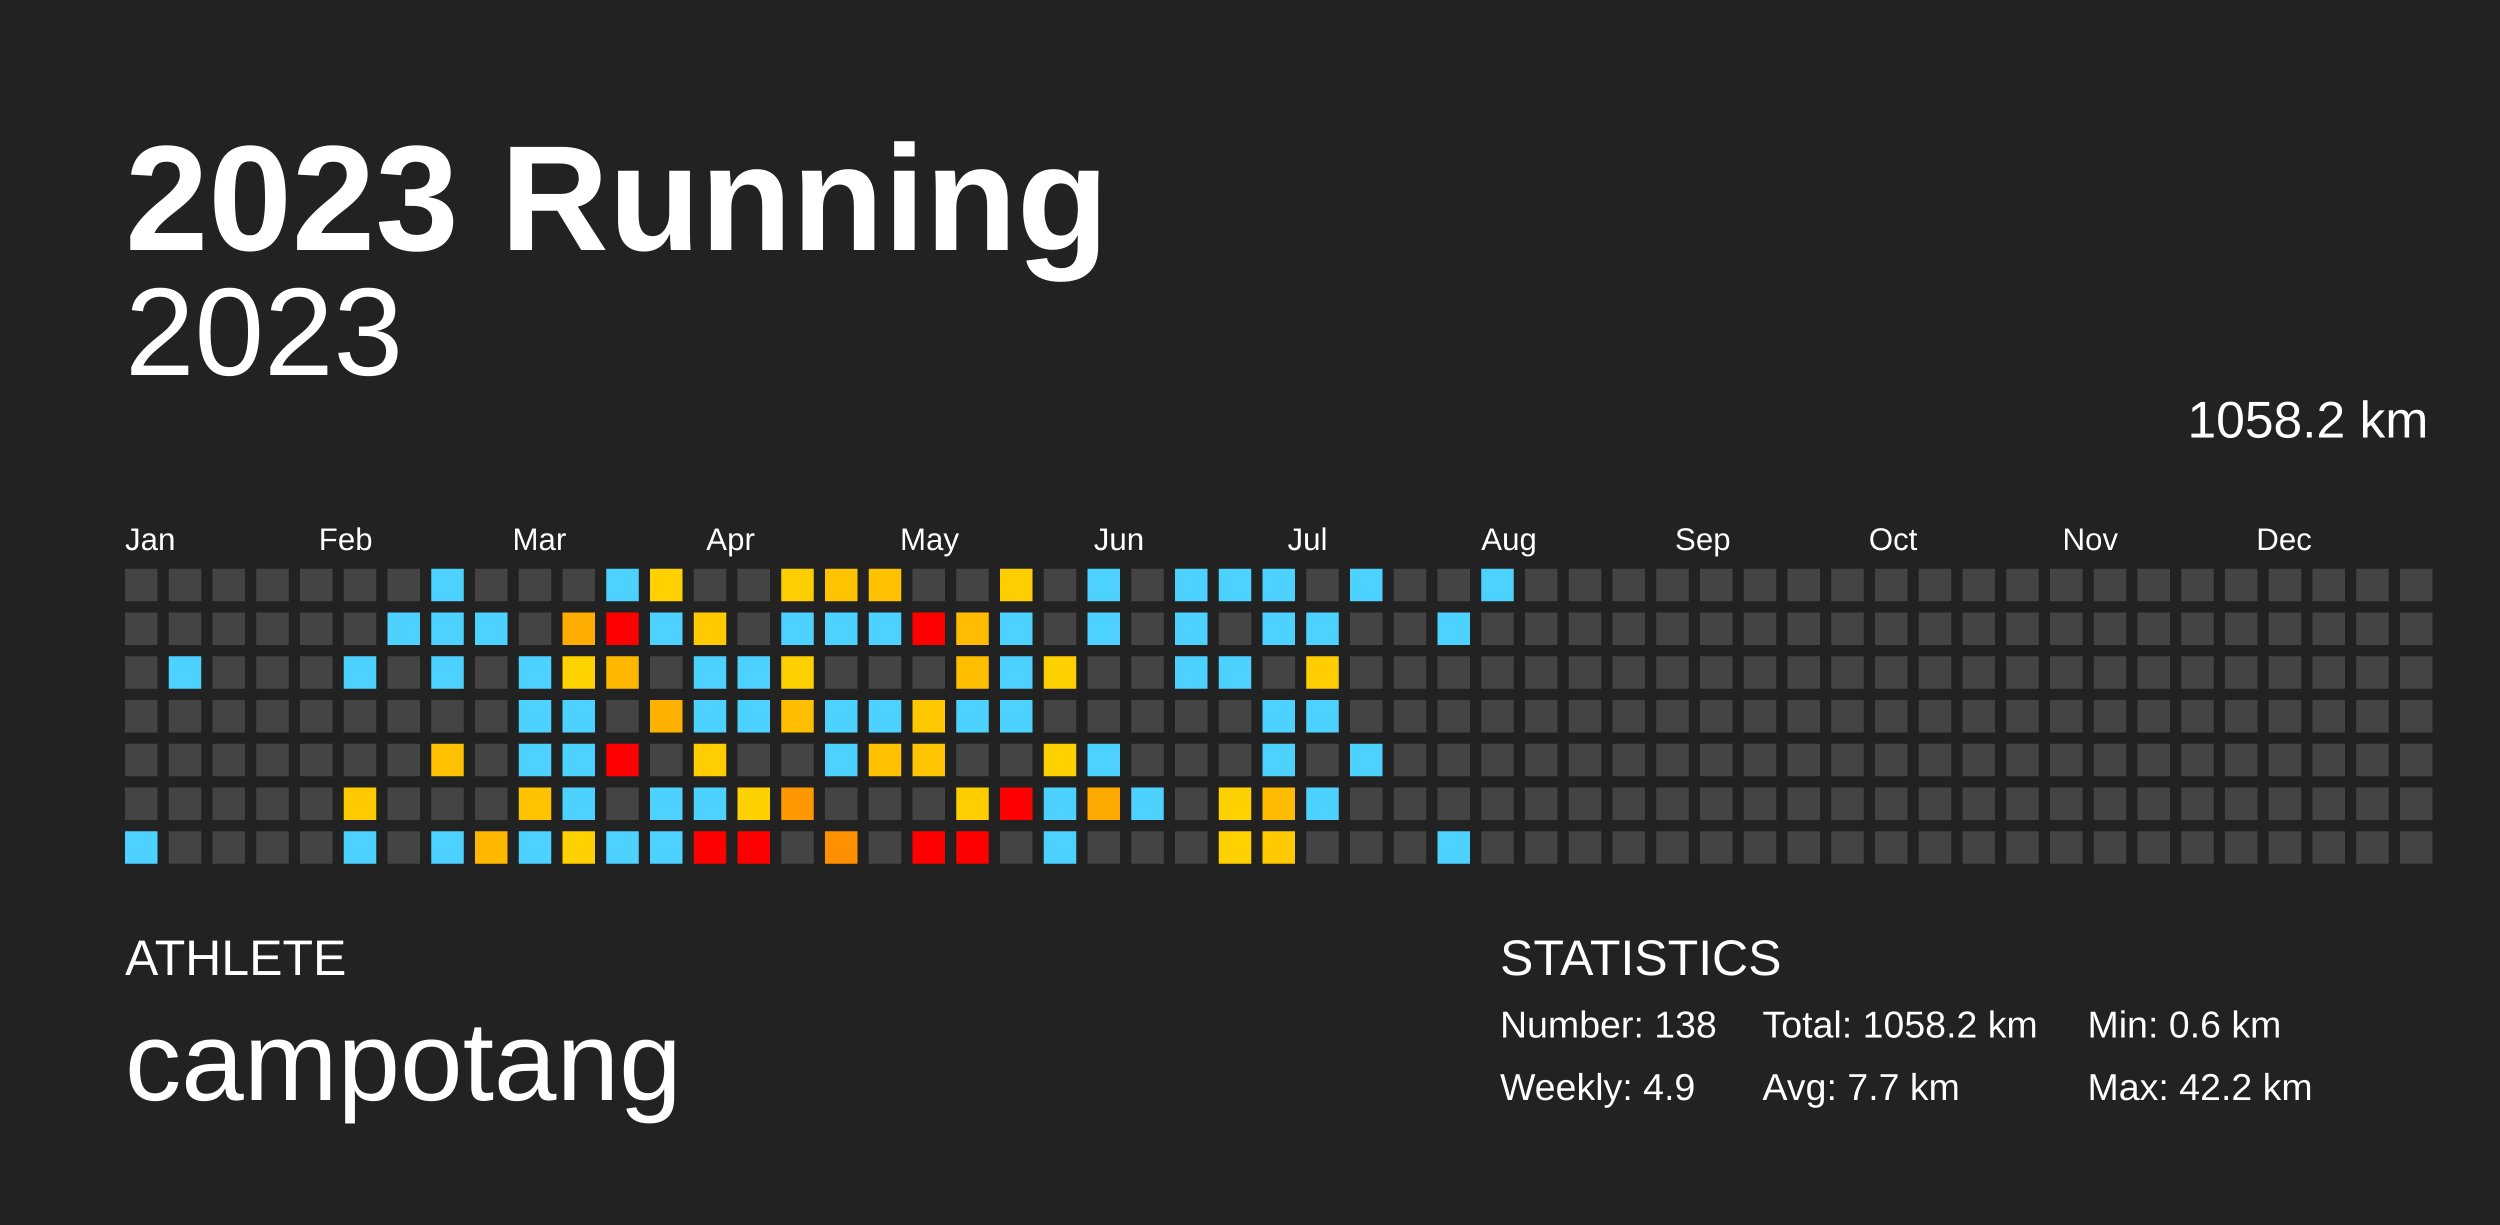
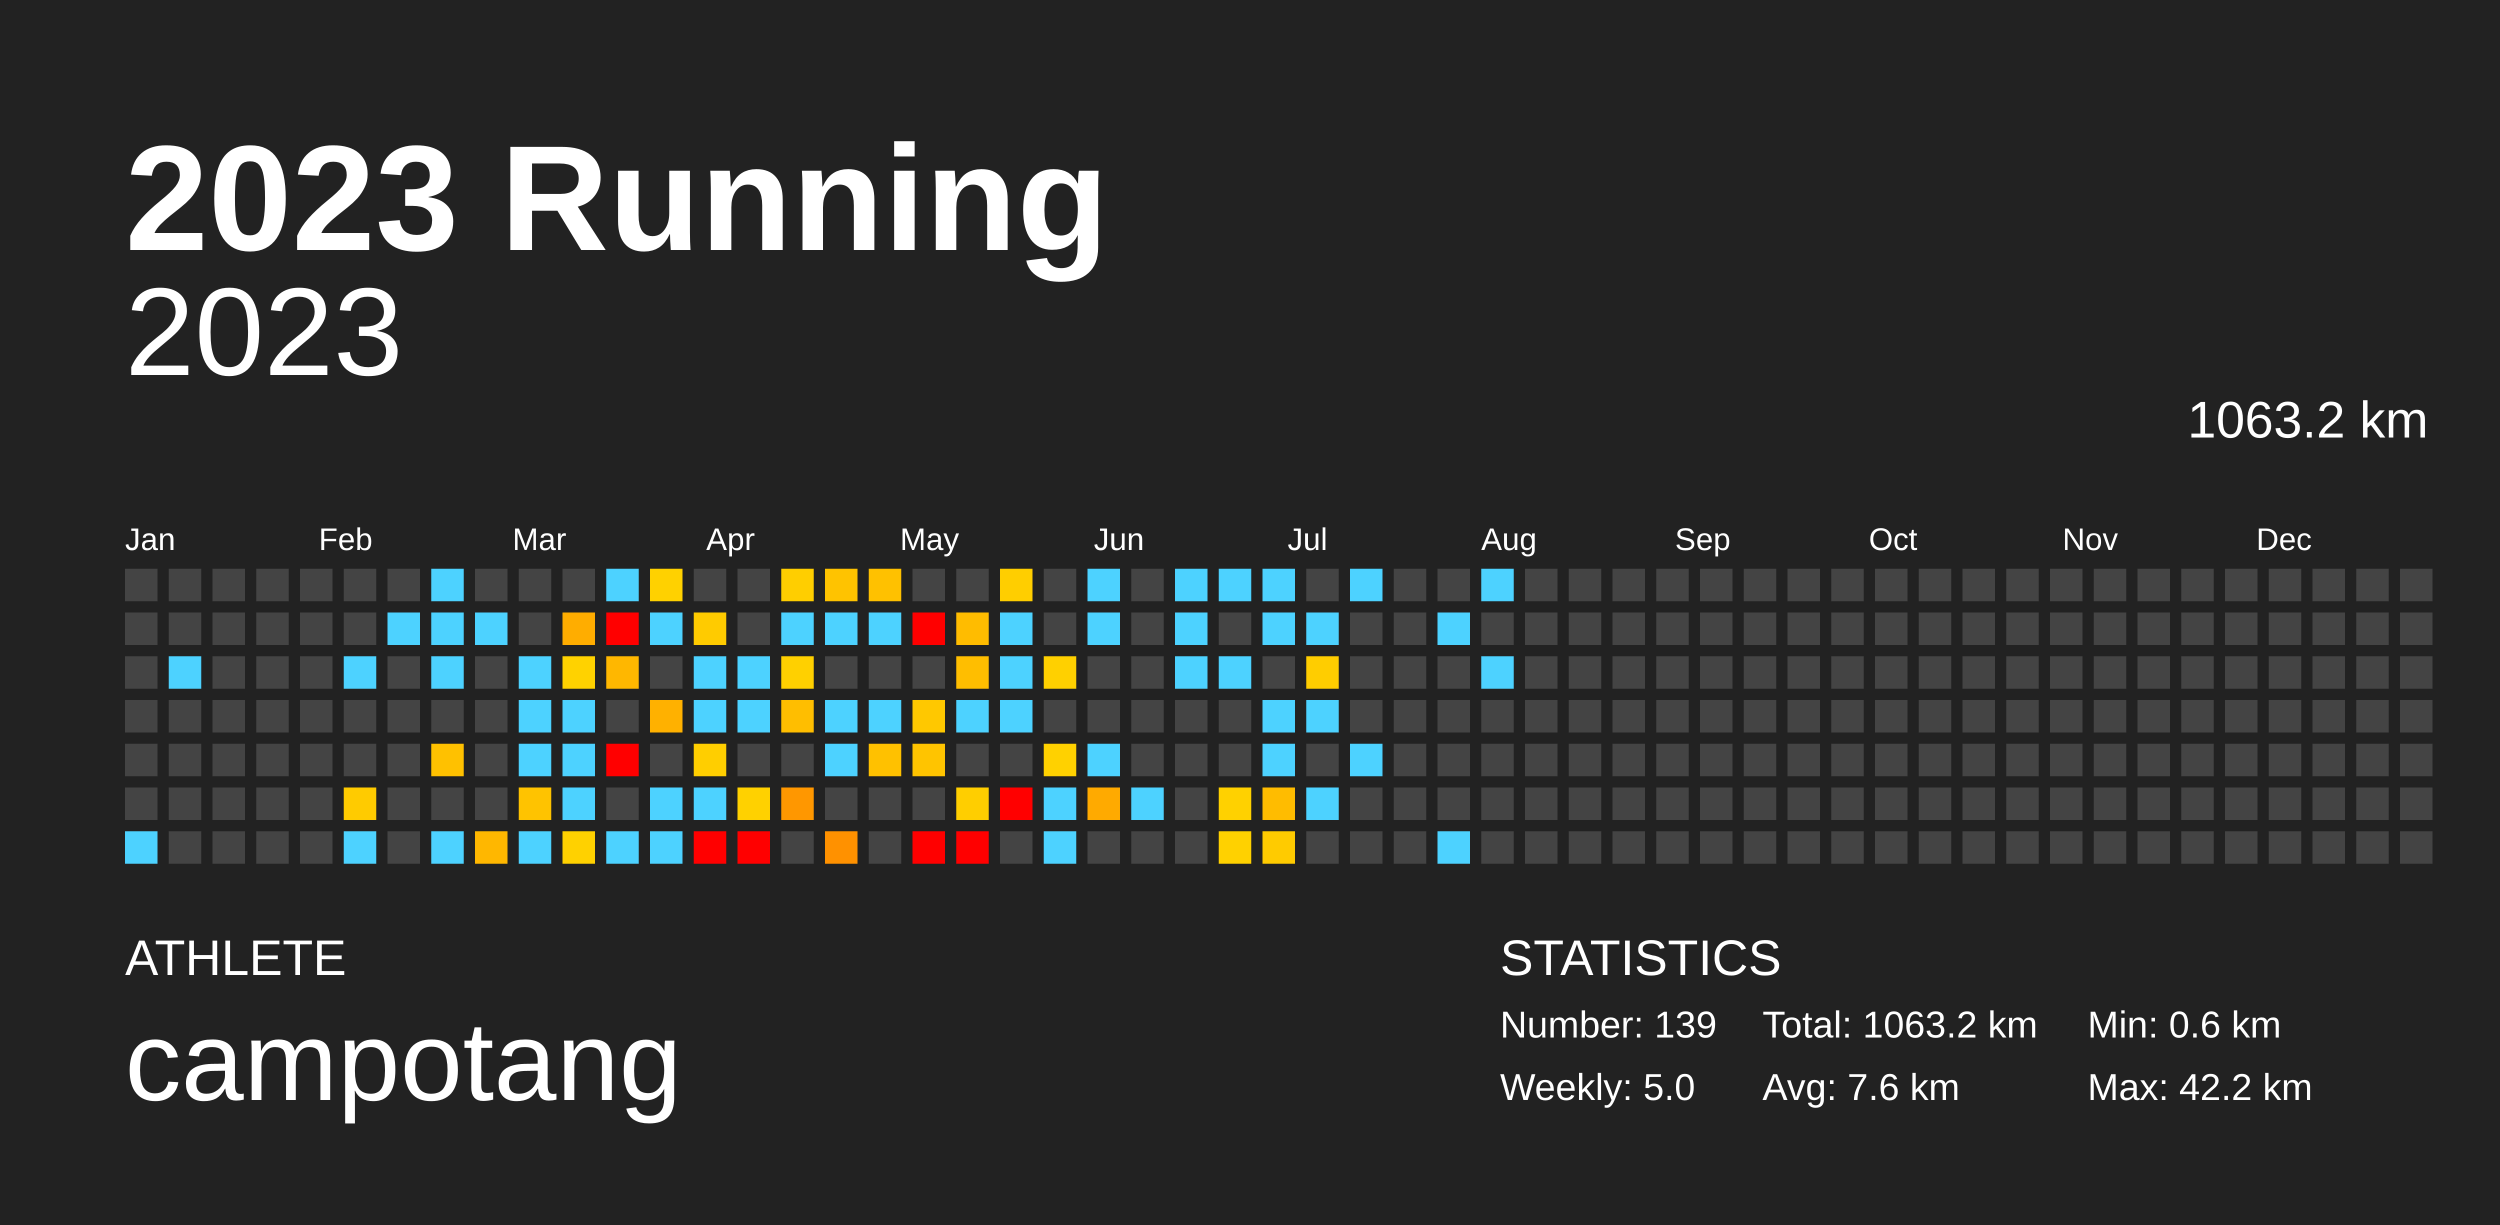
<svg xmlns="http://www.w3.org/2000/svg" baseProfile="full" height="98mm" version="1.1" viewBox="0,0,200,98" width="200mm">
  <defs />
  <rect fill="#222222" height="98" width="200" x="0" y="0" />
  <text fill="#FFFFFF" style="font-size:12px; font-family:Arial; font-weight:bold;" x="10" y="20">2023 Running</text>
  <text fill="#FFFFFF" style="font-size:4px; font-family:Arial" x="10" y="78">ATHLETE</text>
  <text fill="#FFFFFF" style="font-size:9px; font-family:Arial" x="10" y="88">campotang</text>
  <text fill="#FFFFFF" style="font-size:4px; font-family:Arial" x="120" y="78">STATISTICS</text>
-   <text fill="#FFFFFF" style="font-size:3px; font-family:Arial" x="120" y="83">Number: 138</text>
-   <text fill="#FFFFFF" style="font-size:3px; font-family:Arial" x="120" y="88">Weekly: 4.9</text>
-   <text fill="#FFFFFF" style="font-size:3px; font-family:Arial" x="141" y="83">Total: 1058.2 km</text>
-   <text fill="#FFFFFF" style="font-size:3px; font-family:Arial" x="141" y="88">Avg: 7.7 km</text>
+   <text fill="#FFFFFF" style="font-size:3px; font-family:Arial" x="120" y="83">Number: 139</text>
+   <text fill="#FFFFFF" style="font-size:3px; font-family:Arial" x="120" y="88">Weekly: 5.0</text>
+   <text fill="#FFFFFF" style="font-size:3px; font-family:Arial" x="141" y="83">Total: 1063.2 km</text>
+   <text fill="#FFFFFF" style="font-size:3px; font-family:Arial" x="141" y="88">Avg: 7.6 km</text>
  <text fill="#FFFFFF" style="font-size:3px; font-family:Arial" x="167" y="83">Min: 0.6 km</text>
  <text fill="#FFFFFF" style="font-size:3px; font-family:Arial" x="167" y="88">Max: 42.2 km</text>
  <text alignment-baseline="hanging" fill="#FFFFFF" style="font-size:10.0px; font-family:Arial;" x="10" y="30">2023</text>
-   <text alignment-baseline="hanging" fill="#FFFFFF" style="font-size:4.125px; font-family:Arial;" x="175" y="35">1058.2 km</text>
+   <text alignment-baseline="hanging" fill="#FFFFFF" style="font-size:4.125px; font-family:Arial;" x="175" y="35">1063.2 km</text>
  <text fill="#FFFFFF" style="font-size:2.5px; font-family:Arial" x="10.0" y="44">Jan</text>
  <text fill="#FFFFFF" style="font-size:2.5px; font-family:Arial" x="25.5" y="44">Feb</text>
  <text fill="#FFFFFF" style="font-size:2.5px; font-family:Arial" x="41.0" y="44">Mar</text>
  <text fill="#FFFFFF" style="font-size:2.5px; font-family:Arial" x="56.5" y="44">Apr</text>
  <text fill="#FFFFFF" style="font-size:2.5px; font-family:Arial" x="72.0" y="44">May</text>
  <text fill="#FFFFFF" style="font-size:2.5px; font-family:Arial" x="87.5" y="44">Jun</text>
  <text fill="#FFFFFF" style="font-size:2.5px; font-family:Arial" x="103.0" y="44">Jul</text>
  <text fill="#FFFFFF" style="font-size:2.5px; font-family:Arial" x="118.5" y="44">Aug</text>
  <text fill="#FFFFFF" style="font-size:2.5px; font-family:Arial" x="134.0" y="44">Sep</text>
  <text fill="#FFFFFF" style="font-size:2.5px; font-family:Arial" x="149.5" y="44">Oct</text>
  <text fill="#FFFFFF" style="font-size:2.5px; font-family:Arial" x="165.0" y="44">Nov</text>
  <text fill="#FFFFFF" style="font-size:2.5px; font-family:Arial" x="180.5" y="44">Dec</text>
  <rect fill="#444444" height="2.6" width="2.6" x="10.0" y="45.5" />
  <rect fill="#444444" height="2.6" width="2.6" x="10.0" y="49.0" />
  <rect fill="#444444" height="2.6" width="2.6" x="10.0" y="52.5" />
  <rect fill="#444444" height="2.6" width="2.6" x="10.0" y="56.0" />
  <rect fill="#444444" height="2.6" width="2.6" x="10.0" y="59.5" />
  <rect fill="#444444" height="2.6" width="2.6" x="10.0" y="63.0" />
  <rect fill="#4dd2ff" height="2.6" width="2.6" x="10.0" y="66.5" />
  <rect fill="#444444" height="2.6" width="2.6" x="13.5" y="45.5" />
  <rect fill="#444444" height="2.6" width="2.6" x="13.5" y="49.0" />
  <rect fill="#4dd2ff" height="2.6" width="2.6" x="13.5" y="52.5" />
  <rect fill="#444444" height="2.6" width="2.6" x="13.5" y="56.0" />
  <rect fill="#444444" height="2.6" width="2.6" x="13.5" y="59.5" />
  <rect fill="#444444" height="2.6" width="2.6" x="13.5" y="63.0" />
  <rect fill="#444444" height="2.6" width="2.6" x="13.5" y="66.5" />
  <rect fill="#444444" height="2.6" width="2.6" x="17.0" y="45.5" />
  <rect fill="#444444" height="2.6" width="2.6" x="17.0" y="49.0" />
  <rect fill="#444444" height="2.6" width="2.6" x="17.0" y="52.5" />
  <rect fill="#444444" height="2.6" width="2.6" x="17.0" y="56.0" />
  <rect fill="#444444" height="2.6" width="2.6" x="17.0" y="59.5" />
  <rect fill="#444444" height="2.6" width="2.6" x="17.0" y="63.0" />
  <rect fill="#444444" height="2.6" width="2.6" x="17.0" y="66.5" />
  <rect fill="#444444" height="2.6" width="2.6" x="20.5" y="45.5" />
  <rect fill="#444444" height="2.6" width="2.6" x="20.5" y="49.0" />
  <rect fill="#444444" height="2.6" width="2.6" x="20.5" y="52.5" />
  <rect fill="#444444" height="2.6" width="2.6" x="20.5" y="56.0" />
  <rect fill="#444444" height="2.6" width="2.6" x="20.5" y="59.5" />
  <rect fill="#444444" height="2.6" width="2.6" x="20.5" y="63.0" />
  <rect fill="#444444" height="2.6" width="2.6" x="20.5" y="66.5" />
  <rect fill="#444444" height="2.6" width="2.6" x="24.0" y="45.5" />
  <rect fill="#444444" height="2.6" width="2.6" x="24.0" y="49.0" />
  <rect fill="#444444" height="2.6" width="2.6" x="24.0" y="52.5" />
  <rect fill="#444444" height="2.6" width="2.6" x="24.0" y="56.0" />
  <rect fill="#444444" height="2.6" width="2.6" x="24.0" y="59.5" />
  <rect fill="#444444" height="2.6" width="2.6" x="24.0" y="63.0" />
  <rect fill="#444444" height="2.6" width="2.6" x="24.0" y="66.5" />
  <rect fill="#444444" height="2.6" width="2.6" x="27.5" y="45.5" />
  <rect fill="#444444" height="2.6" width="2.6" x="27.5" y="49.0" />
  <rect fill="#4dd2ff" height="2.6" width="2.6" x="27.5" y="52.5" />
  <rect fill="#444444" height="2.6" width="2.6" x="27.5" y="56.0" />
  <rect fill="#444444" height="2.6" width="2.6" x="27.5" y="59.5" />
  <rect fill="#ffcb00" height="2.6" width="2.6" x="27.5" y="63.0" />
  <rect fill="#4dd2ff" height="2.6" width="2.6" x="27.5" y="66.5" />
  <rect fill="#444444" height="2.6" width="2.6" x="31.0" y="45.5" />
  <rect fill="#4dd2ff" height="2.6" width="2.6" x="31.0" y="49.0" />
  <rect fill="#444444" height="2.6" width="2.6" x="31.0" y="52.5" />
  <rect fill="#444444" height="2.6" width="2.6" x="31.0" y="56.0" />
  <rect fill="#444444" height="2.6" width="2.6" x="31.0" y="59.5" />
  <rect fill="#444444" height="2.6" width="2.6" x="31.0" y="63.0" />
  <rect fill="#444444" height="2.6" width="2.6" x="31.0" y="66.5" />
  <rect fill="#4dd2ff" height="2.6" width="2.6" x="34.5" y="45.5" />
  <rect fill="#4dd2ff" height="2.6" width="2.6" x="34.5" y="49.0" />
  <rect fill="#4dd2ff" height="2.6" width="2.6" x="34.5" y="52.5" />
  <rect fill="#444444" height="2.6" width="2.6" x="34.5" y="56.0" />
  <rect fill="#ffc100" height="2.6" width="2.6" x="34.5" y="59.5" />
  <rect fill="#444444" height="2.6" width="2.6" x="34.5" y="63.0" />
  <rect fill="#4dd2ff" height="2.6" width="2.6" x="34.5" y="66.5" />
  <rect fill="#444444" height="2.6" width="2.6" x="38.0" y="45.5" />
  <rect fill="#4dd2ff" height="2.6" width="2.6" x="38.0" y="49.0" />
  <rect fill="#444444" height="2.6" width="2.6" x="38.0" y="52.5" />
  <rect fill="#444444" height="2.6" width="2.6" x="38.0" y="56.0" />
  <rect fill="#444444" height="2.6" width="2.6" x="38.0" y="59.5" />
  <rect fill="#444444" height="2.6" width="2.6" x="38.0" y="63.0" />
  <rect fill="#ffb700" height="2.6" width="2.6" x="38.0" y="66.5" />
  <rect fill="#444444" height="2.6" width="2.6" x="41.5" y="45.5" />
  <rect fill="#444444" height="2.6" width="2.6" x="41.5" y="49.0" />
  <rect fill="#4dd2ff" height="2.6" width="2.6" x="41.5" y="52.5" />
  <rect fill="#4dd2ff" height="2.6" width="2.6" x="41.5" y="56.0" />
  <rect fill="#4dd2ff" height="2.6" width="2.6" x="41.5" y="59.5" />
  <rect fill="#ffc300" height="2.6" width="2.6" x="41.5" y="63.0" />
  <rect fill="#4dd2ff" height="2.6" width="2.6" x="41.5" y="66.5" />
  <rect fill="#444444" height="2.6" width="2.6" x="45.0" y="45.5" />
  <rect fill="#ffad00" height="2.6" width="2.6" x="45.0" y="49.0" />
  <rect fill="#ffd200" height="2.6" width="2.6" x="45.0" y="52.5" />
  <rect fill="#4dd2ff" height="2.6" width="2.6" x="45.0" y="56.0" />
  <rect fill="#4dd2ff" height="2.6" width="2.6" x="45.0" y="59.5" />
  <rect fill="#4dd2ff" height="2.6" width="2.6" x="45.0" y="63.0" />
  <rect fill="#ffd100" height="2.6" width="2.6" x="45.0" y="66.5" />
  <rect fill="#4dd2ff" height="2.6" width="2.6" x="48.5" y="45.5" />
  <rect fill="red" height="2.6" width="2.6" x="48.5" y="49.0" />
  <rect fill="#ffb700" height="2.6" width="2.6" x="48.5" y="52.5" />
  <rect fill="#444444" height="2.6" width="2.6" x="48.5" y="56.0" />
  <rect fill="red" height="2.6" width="2.6" x="48.5" y="59.5" />
  <rect fill="#444444" height="2.6" width="2.6" x="48.5" y="63.0" />
  <rect fill="#4dd2ff" height="2.6" width="2.6" x="48.5" y="66.5" />
  <rect fill="#ffd100" height="2.6" width="2.6" x="52.0" y="45.5" />
  <rect fill="#4dd2ff" height="2.6" width="2.6" x="52.0" y="49.0" />
  <rect fill="#444444" height="2.6" width="2.6" x="52.0" y="52.5" />
  <rect fill="#ffb100" height="2.6" width="2.6" x="52.0" y="56.0" />
  <rect fill="#444444" height="2.6" width="2.6" x="52.0" y="59.5" />
  <rect fill="#4dd2ff" height="2.6" width="2.6" x="52.0" y="63.0" />
  <rect fill="#4dd2ff" height="2.6" width="2.6" x="52.0" y="66.5" />
  <rect fill="#444444" height="2.6" width="2.6" x="55.5" y="45.5" />
  <rect fill="#ffcb00" height="2.6" width="2.6" x="55.5" y="49.0" />
  <rect fill="#4dd2ff" height="2.6" width="2.6" x="55.5" y="52.5" />
  <rect fill="#4dd2ff" height="2.6" width="2.6" x="55.5" y="56.0" />
  <rect fill="#ffce00" height="2.6" width="2.6" x="55.5" y="59.5" />
  <rect fill="#4dd2ff" height="2.6" width="2.6" x="55.5" y="63.0" />
  <rect fill="red" height="2.6" width="2.6" x="55.5" y="66.5" />
  <rect fill="#444444" height="2.6" width="2.6" x="59.0" y="45.5" />
  <rect fill="#444444" height="2.6" width="2.6" x="59.0" y="49.0" />
  <rect fill="#4dd2ff" height="2.6" width="2.6" x="59.0" y="52.5" />
  <rect fill="#4dd2ff" height="2.6" width="2.6" x="59.0" y="56.0" />
  <rect fill="#444444" height="2.6" width="2.6" x="59.0" y="59.5" />
  <rect fill="#ffd100" height="2.6" width="2.6" x="59.0" y="63.0" />
  <rect fill="red" height="2.6" width="2.6" x="59.0" y="66.5" />
  <rect fill="#ffce00" height="2.6" width="2.6" x="62.5" y="45.5" />
  <rect fill="#4dd2ff" height="2.6" width="2.6" x="62.5" y="49.0" />
  <rect fill="#ffd000" height="2.6" width="2.6" x="62.5" y="52.5" />
  <rect fill="#ffbe00" height="2.6" width="2.6" x="62.5" y="56.0" />
  <rect fill="#444444" height="2.6" width="2.6" x="62.5" y="59.5" />
  <rect fill="#ff9700" height="2.6" width="2.6" x="62.5" y="63.0" />
  <rect fill="#444444" height="2.6" width="2.6" x="62.5" y="66.5" />
  <rect fill="#ffc300" height="2.6" width="2.6" x="66.0" y="45.5" />
  <rect fill="#4dd2ff" height="2.6" width="2.6" x="66.0" y="49.0" />
  <rect fill="#444444" height="2.6" width="2.6" x="66.0" y="52.5" />
  <rect fill="#4dd2ff" height="2.6" width="2.6" x="66.0" y="56.0" />
  <rect fill="#4dd2ff" height="2.6" width="2.6" x="66.0" y="59.5" />
  <rect fill="#444444" height="2.6" width="2.6" x="66.0" y="63.0" />
  <rect fill="#ff9100" height="2.6" width="2.6" x="66.0" y="66.5" />
  <rect fill="#ffc100" height="2.6" width="2.6" x="69.5" y="45.5" />
  <rect fill="#4dd2ff" height="2.6" width="2.6" x="69.5" y="49.0" />
  <rect fill="#444444" height="2.6" width="2.6" x="69.5" y="52.5" />
  <rect fill="#4dd2ff" height="2.6" width="2.6" x="69.5" y="56.0" />
  <rect fill="#ffc100" height="2.6" width="2.6" x="69.5" y="59.5" />
  <rect fill="#444444" height="2.6" width="2.6" x="69.5" y="63.0" />
  <rect fill="#444444" height="2.6" width="2.6" x="69.5" y="66.5" />
  <rect fill="#444444" height="2.6" width="2.6" x="73.0" y="45.5" />
  <rect fill="red" height="2.6" width="2.6" x="73.0" y="49.0" />
  <rect fill="#444444" height="2.6" width="2.6" x="73.0" y="52.5" />
  <rect fill="#ffc800" height="2.6" width="2.6" x="73.0" y="56.0" />
  <rect fill="#ffc400" height="2.6" width="2.6" x="73.0" y="59.5" />
  <rect fill="#444444" height="2.6" width="2.6" x="73.0" y="63.0" />
  <rect fill="red" height="2.6" width="2.6" x="73.0" y="66.5" />
  <rect fill="#444444" height="2.6" width="2.6" x="76.5" y="45.5" />
  <rect fill="#ffbc00" height="2.6" width="2.6" x="76.5" y="49.0" />
  <rect fill="#ffbe00" height="2.6" width="2.6" x="76.5" y="52.5" />
  <rect fill="#4dd2ff" height="2.6" width="2.6" x="76.5" y="56.0" />
  <rect fill="#444444" height="2.6" width="2.6" x="76.5" y="59.5" />
  <rect fill="#ffce00" height="2.6" width="2.6" x="76.5" y="63.0" />
  <rect fill="red" height="2.6" width="2.6" x="76.5" y="66.5" />
  <rect fill="#ffce00" height="2.6" width="2.6" x="80.0" y="45.5" />
  <rect fill="#4dd2ff" height="2.6" width="2.6" x="80.0" y="49.0" />
  <rect fill="#4dd2ff" height="2.6" width="2.6" x="80.0" y="52.5" />
  <rect fill="#4dd2ff" height="2.6" width="2.6" x="80.0" y="56.0" />
  <rect fill="#444444" height="2.6" width="2.6" x="80.0" y="59.5" />
  <rect fill="red" height="2.6" width="2.6" x="80.0" y="63.0" />
  <rect fill="#444444" height="2.6" width="2.6" x="80.0" y="66.5" />
  <rect fill="#444444" height="2.6" width="2.6" x="83.5" y="45.5" />
  <rect fill="#444444" height="2.6" width="2.6" x="83.5" y="49.0" />
  <rect fill="#ffd000" height="2.6" width="2.6" x="83.5" y="52.5" />
  <rect fill="#444444" height="2.6" width="2.6" x="83.5" y="56.0" />
  <rect fill="#ffd100" height="2.6" width="2.6" x="83.5" y="59.5" />
  <rect fill="#4dd2ff" height="2.6" width="2.6" x="83.5" y="63.0" />
  <rect fill="#4dd2ff" height="2.6" width="2.6" x="83.5" y="66.5" />
  <rect fill="#4dd2ff" height="2.6" width="2.6" x="87.0" y="45.5" />
  <rect fill="#4dd2ff" height="2.6" width="2.6" x="87.0" y="49.0" />
  <rect fill="#444444" height="2.6" width="2.6" x="87.0" y="52.5" />
  <rect fill="#444444" height="2.6" width="2.6" x="87.0" y="56.0" />
  <rect fill="#4dd2ff" height="2.6" width="2.6" x="87.0" y="59.5" />
  <rect fill="#ffaa00" height="2.6" width="2.6" x="87.0" y="63.0" />
  <rect fill="#444444" height="2.6" width="2.6" x="87.0" y="66.5" />
  <rect fill="#444444" height="2.6" width="2.6" x="90.5" y="45.5" />
  <rect fill="#444444" height="2.6" width="2.6" x="90.5" y="49.0" />
  <rect fill="#444444" height="2.6" width="2.6" x="90.5" y="52.5" />
  <rect fill="#444444" height="2.6" width="2.6" x="90.5" y="56.0" />
  <rect fill="#444444" height="2.6" width="2.6" x="90.5" y="59.5" />
  <rect fill="#4dd2ff" height="2.6" width="2.6" x="90.5" y="63.0" />
  <rect fill="#444444" height="2.6" width="2.6" x="90.5" y="66.5" />
  <rect fill="#4dd2ff" height="2.6" width="2.6" x="94.0" y="45.5" />
  <rect fill="#4dd2ff" height="2.6" width="2.6" x="94.0" y="49.0" />
  <rect fill="#4dd2ff" height="2.6" width="2.6" x="94.0" y="52.5" />
  <rect fill="#444444" height="2.6" width="2.6" x="94.0" y="56.0" />
  <rect fill="#444444" height="2.6" width="2.6" x="94.0" y="59.5" />
  <rect fill="#444444" height="2.6" width="2.6" x="94.0" y="63.0" />
  <rect fill="#444444" height="2.6" width="2.6" x="94.0" y="66.5" />
  <rect fill="#4dd2ff" height="2.6" width="2.6" x="97.5" y="45.5" />
  <rect fill="#444444" height="2.6" width="2.6" x="97.5" y="49.0" />
  <rect fill="#4dd2ff" height="2.6" width="2.6" x="97.5" y="52.5" />
  <rect fill="#444444" height="2.6" width="2.6" x="97.5" y="56.0" />
  <rect fill="#444444" height="2.6" width="2.6" x="97.5" y="59.5" />
  <rect fill="#ffd100" height="2.6" width="2.6" x="97.5" y="63.0" />
  <rect fill="#ffd100" height="2.6" width="2.6" x="97.5" y="66.5" />
  <rect fill="#4dd2ff" height="2.6" width="2.6" x="101.0" y="45.5" />
  <rect fill="#4dd2ff" height="2.6" width="2.6" x="101.0" y="49.0" />
  <rect fill="#444444" height="2.6" width="2.6" x="101.0" y="52.5" />
  <rect fill="#4dd2ff" height="2.6" width="2.6" x="101.0" y="56.0" />
  <rect fill="#4dd2ff" height="2.6" width="2.6" x="101.0" y="59.5" />
  <rect fill="#ffbc00" height="2.6" width="2.6" x="101.0" y="63.0" />
  <rect fill="#ffcb00" height="2.6" width="2.6" x="101.0" y="66.5" />
  <rect fill="#444444" height="2.6" width="2.6" x="104.5" y="45.5" />
  <rect fill="#4dd2ff" height="2.6" width="2.6" x="104.5" y="49.0" />
  <rect fill="#ffcd00" height="2.6" width="2.6" x="104.5" y="52.5" />
  <rect fill="#4dd2ff" height="2.6" width="2.6" x="104.5" y="56.0" />
  <rect fill="#444444" height="2.6" width="2.6" x="104.5" y="59.5" />
  <rect fill="#4dd2ff" height="2.6" width="2.6" x="104.5" y="63.0" />
  <rect fill="#444444" height="2.6" width="2.6" x="104.5" y="66.5" />
  <rect fill="#4dd2ff" height="2.6" width="2.6" x="108.0" y="45.5" />
  <rect fill="#444444" height="2.6" width="2.6" x="108.0" y="49.0" />
  <rect fill="#444444" height="2.6" width="2.6" x="108.0" y="52.5" />
  <rect fill="#444444" height="2.6" width="2.6" x="108.0" y="56.0" />
  <rect fill="#4dd2ff" height="2.6" width="2.6" x="108.0" y="59.5" />
  <rect fill="#444444" height="2.6" width="2.6" x="108.0" y="63.0" />
  <rect fill="#444444" height="2.6" width="2.6" x="108.0" y="66.5" />
  <rect fill="#444444" height="2.6" width="2.6" x="111.5" y="45.5" />
  <rect fill="#444444" height="2.6" width="2.6" x="111.5" y="49.0" />
  <rect fill="#444444" height="2.6" width="2.6" x="111.5" y="52.5" />
  <rect fill="#444444" height="2.6" width="2.6" x="111.5" y="56.0" />
  <rect fill="#444444" height="2.6" width="2.6" x="111.5" y="59.5" />
  <rect fill="#444444" height="2.6" width="2.6" x="111.5" y="63.0" />
  <rect fill="#444444" height="2.6" width="2.6" x="111.5" y="66.5" />
  <rect fill="#444444" height="2.6" width="2.6" x="115.0" y="45.5" />
  <rect fill="#4dd2ff" height="2.6" width="2.6" x="115.0" y="49.0" />
  <rect fill="#444444" height="2.6" width="2.6" x="115.0" y="52.5" />
  <rect fill="#444444" height="2.6" width="2.6" x="115.0" y="56.0" />
  <rect fill="#444444" height="2.6" width="2.6" x="115.0" y="59.5" />
  <rect fill="#444444" height="2.6" width="2.6" x="115.0" y="63.0" />
  <rect fill="#4dd2ff" height="2.6" width="2.6" x="115.0" y="66.5" />
  <rect fill="#4dd2ff" height="2.6" width="2.6" x="118.5" y="45.5" />
  <rect fill="#444444" height="2.6" width="2.6" x="118.5" y="49.0" />
-   <rect fill="#444444" height="2.6" width="2.6" x="118.5" y="52.5" />
+   <rect fill="#4dd2ff" height="2.6" width="2.6" x="118.5" y="52.5" />
  <rect fill="#444444" height="2.6" width="2.6" x="118.5" y="56.0" />
  <rect fill="#444444" height="2.6" width="2.6" x="118.5" y="59.5" />
  <rect fill="#444444" height="2.6" width="2.6" x="118.5" y="63.0" />
  <rect fill="#444444" height="2.6" width="2.6" x="118.5" y="66.5" />
  <rect fill="#444444" height="2.6" width="2.6" x="122.0" y="45.5" />
  <rect fill="#444444" height="2.6" width="2.6" x="122.0" y="49.0" />
  <rect fill="#444444" height="2.6" width="2.6" x="122.0" y="52.5" />
  <rect fill="#444444" height="2.6" width="2.6" x="122.0" y="56.0" />
  <rect fill="#444444" height="2.6" width="2.6" x="122.0" y="59.5" />
  <rect fill="#444444" height="2.6" width="2.6" x="122.0" y="63.0" />
  <rect fill="#444444" height="2.6" width="2.6" x="122.0" y="66.5" />
  <rect fill="#444444" height="2.6" width="2.6" x="125.5" y="45.5" />
  <rect fill="#444444" height="2.6" width="2.6" x="125.5" y="49.0" />
  <rect fill="#444444" height="2.6" width="2.6" x="125.5" y="52.5" />
  <rect fill="#444444" height="2.6" width="2.6" x="125.5" y="56.0" />
  <rect fill="#444444" height="2.6" width="2.6" x="125.5" y="59.5" />
  <rect fill="#444444" height="2.6" width="2.6" x="125.5" y="63.0" />
  <rect fill="#444444" height="2.6" width="2.6" x="125.5" y="66.5" />
  <rect fill="#444444" height="2.6" width="2.6" x="129.0" y="45.5" />
  <rect fill="#444444" height="2.6" width="2.6" x="129.0" y="49.0" />
  <rect fill="#444444" height="2.6" width="2.6" x="129.0" y="52.5" />
  <rect fill="#444444" height="2.6" width="2.6" x="129.0" y="56.0" />
  <rect fill="#444444" height="2.6" width="2.6" x="129.0" y="59.5" />
  <rect fill="#444444" height="2.6" width="2.6" x="129.0" y="63.0" />
  <rect fill="#444444" height="2.6" width="2.6" x="129.0" y="66.5" />
  <rect fill="#444444" height="2.6" width="2.6" x="132.5" y="45.5" />
  <rect fill="#444444" height="2.6" width="2.6" x="132.5" y="49.0" />
  <rect fill="#444444" height="2.6" width="2.6" x="132.5" y="52.5" />
  <rect fill="#444444" height="2.6" width="2.6" x="132.5" y="56.0" />
  <rect fill="#444444" height="2.6" width="2.6" x="132.5" y="59.5" />
  <rect fill="#444444" height="2.6" width="2.6" x="132.5" y="63.0" />
  <rect fill="#444444" height="2.6" width="2.6" x="132.5" y="66.5" />
  <rect fill="#444444" height="2.6" width="2.6" x="136.0" y="45.5" />
  <rect fill="#444444" height="2.6" width="2.6" x="136.0" y="49.0" />
  <rect fill="#444444" height="2.6" width="2.6" x="136.0" y="52.5" />
  <rect fill="#444444" height="2.6" width="2.6" x="136.0" y="56.0" />
  <rect fill="#444444" height="2.6" width="2.6" x="136.0" y="59.5" />
  <rect fill="#444444" height="2.6" width="2.6" x="136.0" y="63.0" />
  <rect fill="#444444" height="2.6" width="2.6" x="136.0" y="66.5" />
  <rect fill="#444444" height="2.6" width="2.6" x="139.5" y="45.5" />
  <rect fill="#444444" height="2.6" width="2.6" x="139.5" y="49.0" />
  <rect fill="#444444" height="2.6" width="2.6" x="139.5" y="52.5" />
  <rect fill="#444444" height="2.6" width="2.6" x="139.5" y="56.0" />
  <rect fill="#444444" height="2.6" width="2.6" x="139.5" y="59.5" />
  <rect fill="#444444" height="2.6" width="2.6" x="139.5" y="63.0" />
  <rect fill="#444444" height="2.6" width="2.6" x="139.5" y="66.5" />
  <rect fill="#444444" height="2.6" width="2.6" x="143.0" y="45.5" />
  <rect fill="#444444" height="2.6" width="2.6" x="143.0" y="49.0" />
  <rect fill="#444444" height="2.6" width="2.6" x="143.0" y="52.5" />
  <rect fill="#444444" height="2.6" width="2.6" x="143.0" y="56.0" />
  <rect fill="#444444" height="2.6" width="2.6" x="143.0" y="59.5" />
  <rect fill="#444444" height="2.6" width="2.6" x="143.0" y="63.0" />
  <rect fill="#444444" height="2.6" width="2.6" x="143.0" y="66.5" />
  <rect fill="#444444" height="2.6" width="2.6" x="146.5" y="45.5" />
  <rect fill="#444444" height="2.6" width="2.6" x="146.5" y="49.0" />
  <rect fill="#444444" height="2.6" width="2.6" x="146.5" y="52.5" />
  <rect fill="#444444" height="2.6" width="2.6" x="146.5" y="56.0" />
  <rect fill="#444444" height="2.6" width="2.6" x="146.5" y="59.5" />
  <rect fill="#444444" height="2.6" width="2.6" x="146.5" y="63.0" />
  <rect fill="#444444" height="2.6" width="2.6" x="146.5" y="66.5" />
  <rect fill="#444444" height="2.6" width="2.6" x="150.0" y="45.5" />
  <rect fill="#444444" height="2.6" width="2.6" x="150.0" y="49.0" />
  <rect fill="#444444" height="2.6" width="2.6" x="150.0" y="52.5" />
  <rect fill="#444444" height="2.6" width="2.6" x="150.0" y="56.0" />
  <rect fill="#444444" height="2.6" width="2.6" x="150.0" y="59.5" />
  <rect fill="#444444" height="2.6" width="2.6" x="150.0" y="63.0" />
  <rect fill="#444444" height="2.6" width="2.6" x="150.0" y="66.5" />
  <rect fill="#444444" height="2.6" width="2.6" x="153.5" y="45.5" />
  <rect fill="#444444" height="2.6" width="2.6" x="153.5" y="49.0" />
  <rect fill="#444444" height="2.6" width="2.6" x="153.5" y="52.5" />
  <rect fill="#444444" height="2.6" width="2.6" x="153.5" y="56.0" />
  <rect fill="#444444" height="2.6" width="2.6" x="153.5" y="59.5" />
  <rect fill="#444444" height="2.6" width="2.6" x="153.5" y="63.0" />
  <rect fill="#444444" height="2.6" width="2.6" x="153.5" y="66.5" />
  <rect fill="#444444" height="2.6" width="2.6" x="157.0" y="45.5" />
  <rect fill="#444444" height="2.6" width="2.6" x="157.0" y="49.0" />
  <rect fill="#444444" height="2.6" width="2.6" x="157.0" y="52.5" />
  <rect fill="#444444" height="2.6" width="2.6" x="157.0" y="56.0" />
  <rect fill="#444444" height="2.6" width="2.6" x="157.0" y="59.5" />
  <rect fill="#444444" height="2.6" width="2.6" x="157.0" y="63.0" />
  <rect fill="#444444" height="2.6" width="2.6" x="157.0" y="66.5" />
  <rect fill="#444444" height="2.6" width="2.6" x="160.5" y="45.5" />
  <rect fill="#444444" height="2.6" width="2.6" x="160.5" y="49.0" />
  <rect fill="#444444" height="2.6" width="2.6" x="160.5" y="52.5" />
  <rect fill="#444444" height="2.6" width="2.6" x="160.5" y="56.0" />
  <rect fill="#444444" height="2.6" width="2.6" x="160.5" y="59.5" />
  <rect fill="#444444" height="2.6" width="2.6" x="160.5" y="63.0" />
  <rect fill="#444444" height="2.6" width="2.6" x="160.5" y="66.5" />
  <rect fill="#444444" height="2.6" width="2.6" x="164.0" y="45.5" />
  <rect fill="#444444" height="2.6" width="2.6" x="164.0" y="49.0" />
  <rect fill="#444444" height="2.6" width="2.6" x="164.0" y="52.5" />
  <rect fill="#444444" height="2.6" width="2.6" x="164.0" y="56.0" />
  <rect fill="#444444" height="2.6" width="2.6" x="164.0" y="59.5" />
  <rect fill="#444444" height="2.6" width="2.6" x="164.0" y="63.0" />
  <rect fill="#444444" height="2.6" width="2.6" x="164.0" y="66.5" />
  <rect fill="#444444" height="2.6" width="2.6" x="167.5" y="45.5" />
  <rect fill="#444444" height="2.6" width="2.6" x="167.5" y="49.0" />
  <rect fill="#444444" height="2.6" width="2.6" x="167.5" y="52.5" />
  <rect fill="#444444" height="2.6" width="2.6" x="167.5" y="56.0" />
  <rect fill="#444444" height="2.6" width="2.6" x="167.5" y="59.5" />
  <rect fill="#444444" height="2.6" width="2.6" x="167.5" y="63.0" />
  <rect fill="#444444" height="2.6" width="2.6" x="167.5" y="66.5" />
  <rect fill="#444444" height="2.6" width="2.6" x="171.0" y="45.5" />
  <rect fill="#444444" height="2.6" width="2.6" x="171.0" y="49.0" />
  <rect fill="#444444" height="2.6" width="2.6" x="171.0" y="52.5" />
  <rect fill="#444444" height="2.6" width="2.6" x="171.0" y="56.0" />
  <rect fill="#444444" height="2.6" width="2.6" x="171.0" y="59.5" />
  <rect fill="#444444" height="2.6" width="2.6" x="171.0" y="63.0" />
  <rect fill="#444444" height="2.6" width="2.6" x="171.0" y="66.5" />
  <rect fill="#444444" height="2.6" width="2.6" x="174.5" y="45.5" />
  <rect fill="#444444" height="2.6" width="2.6" x="174.5" y="49.0" />
  <rect fill="#444444" height="2.6" width="2.6" x="174.5" y="52.5" />
  <rect fill="#444444" height="2.6" width="2.6" x="174.5" y="56.0" />
  <rect fill="#444444" height="2.6" width="2.6" x="174.5" y="59.5" />
  <rect fill="#444444" height="2.6" width="2.6" x="174.5" y="63.0" />
  <rect fill="#444444" height="2.6" width="2.6" x="174.5" y="66.5" />
  <rect fill="#444444" height="2.6" width="2.6" x="178.0" y="45.5" />
  <rect fill="#444444" height="2.6" width="2.6" x="178.0" y="49.0" />
  <rect fill="#444444" height="2.6" width="2.6" x="178.0" y="52.5" />
  <rect fill="#444444" height="2.6" width="2.6" x="178.0" y="56.0" />
  <rect fill="#444444" height="2.6" width="2.6" x="178.0" y="59.5" />
  <rect fill="#444444" height="2.6" width="2.6" x="178.0" y="63.0" />
  <rect fill="#444444" height="2.6" width="2.6" x="178.0" y="66.5" />
  <rect fill="#444444" height="2.6" width="2.6" x="181.5" y="45.5" />
  <rect fill="#444444" height="2.6" width="2.6" x="181.5" y="49.0" />
  <rect fill="#444444" height="2.6" width="2.6" x="181.5" y="52.5" />
  <rect fill="#444444" height="2.6" width="2.6" x="181.5" y="56.0" />
  <rect fill="#444444" height="2.6" width="2.6" x="181.5" y="59.5" />
  <rect fill="#444444" height="2.6" width="2.6" x="181.5" y="63.0" />
  <rect fill="#444444" height="2.6" width="2.6" x="181.5" y="66.5" />
  <rect fill="#444444" height="2.6" width="2.6" x="185.0" y="45.5" />
  <rect fill="#444444" height="2.6" width="2.6" x="185.0" y="49.0" />
  <rect fill="#444444" height="2.6" width="2.6" x="185.0" y="52.5" />
  <rect fill="#444444" height="2.6" width="2.6" x="185.0" y="56.0" />
  <rect fill="#444444" height="2.6" width="2.6" x="185.0" y="59.5" />
  <rect fill="#444444" height="2.6" width="2.6" x="185.0" y="63.0" />
  <rect fill="#444444" height="2.6" width="2.6" x="185.0" y="66.5" />
  <rect fill="#444444" height="2.6" width="2.6" x="188.5" y="45.5" />
  <rect fill="#444444" height="2.6" width="2.6" x="188.5" y="49.0" />
  <rect fill="#444444" height="2.6" width="2.6" x="188.5" y="52.5" />
  <rect fill="#444444" height="2.6" width="2.6" x="188.5" y="56.0" />
  <rect fill="#444444" height="2.6" width="2.6" x="188.5" y="59.5" />
  <rect fill="#444444" height="2.6" width="2.6" x="188.5" y="63.0" />
  <rect fill="#444444" height="2.6" width="2.6" x="188.5" y="66.5" />
  <rect fill="#444444" height="2.6" width="2.6" x="192.0" y="45.5" />
  <rect fill="#444444" height="2.6" width="2.6" x="192.0" y="49.0" />
  <rect fill="#444444" height="2.6" width="2.6" x="192.0" y="52.5" />
  <rect fill="#444444" height="2.6" width="2.6" x="192.0" y="56.0" />
  <rect fill="#444444" height="2.6" width="2.6" x="192.0" y="59.5" />
  <rect fill="#444444" height="2.6" width="2.6" x="192.0" y="63.0" />
  <rect fill="#444444" height="2.6" width="2.6" x="192.0" y="66.5" />
</svg>
